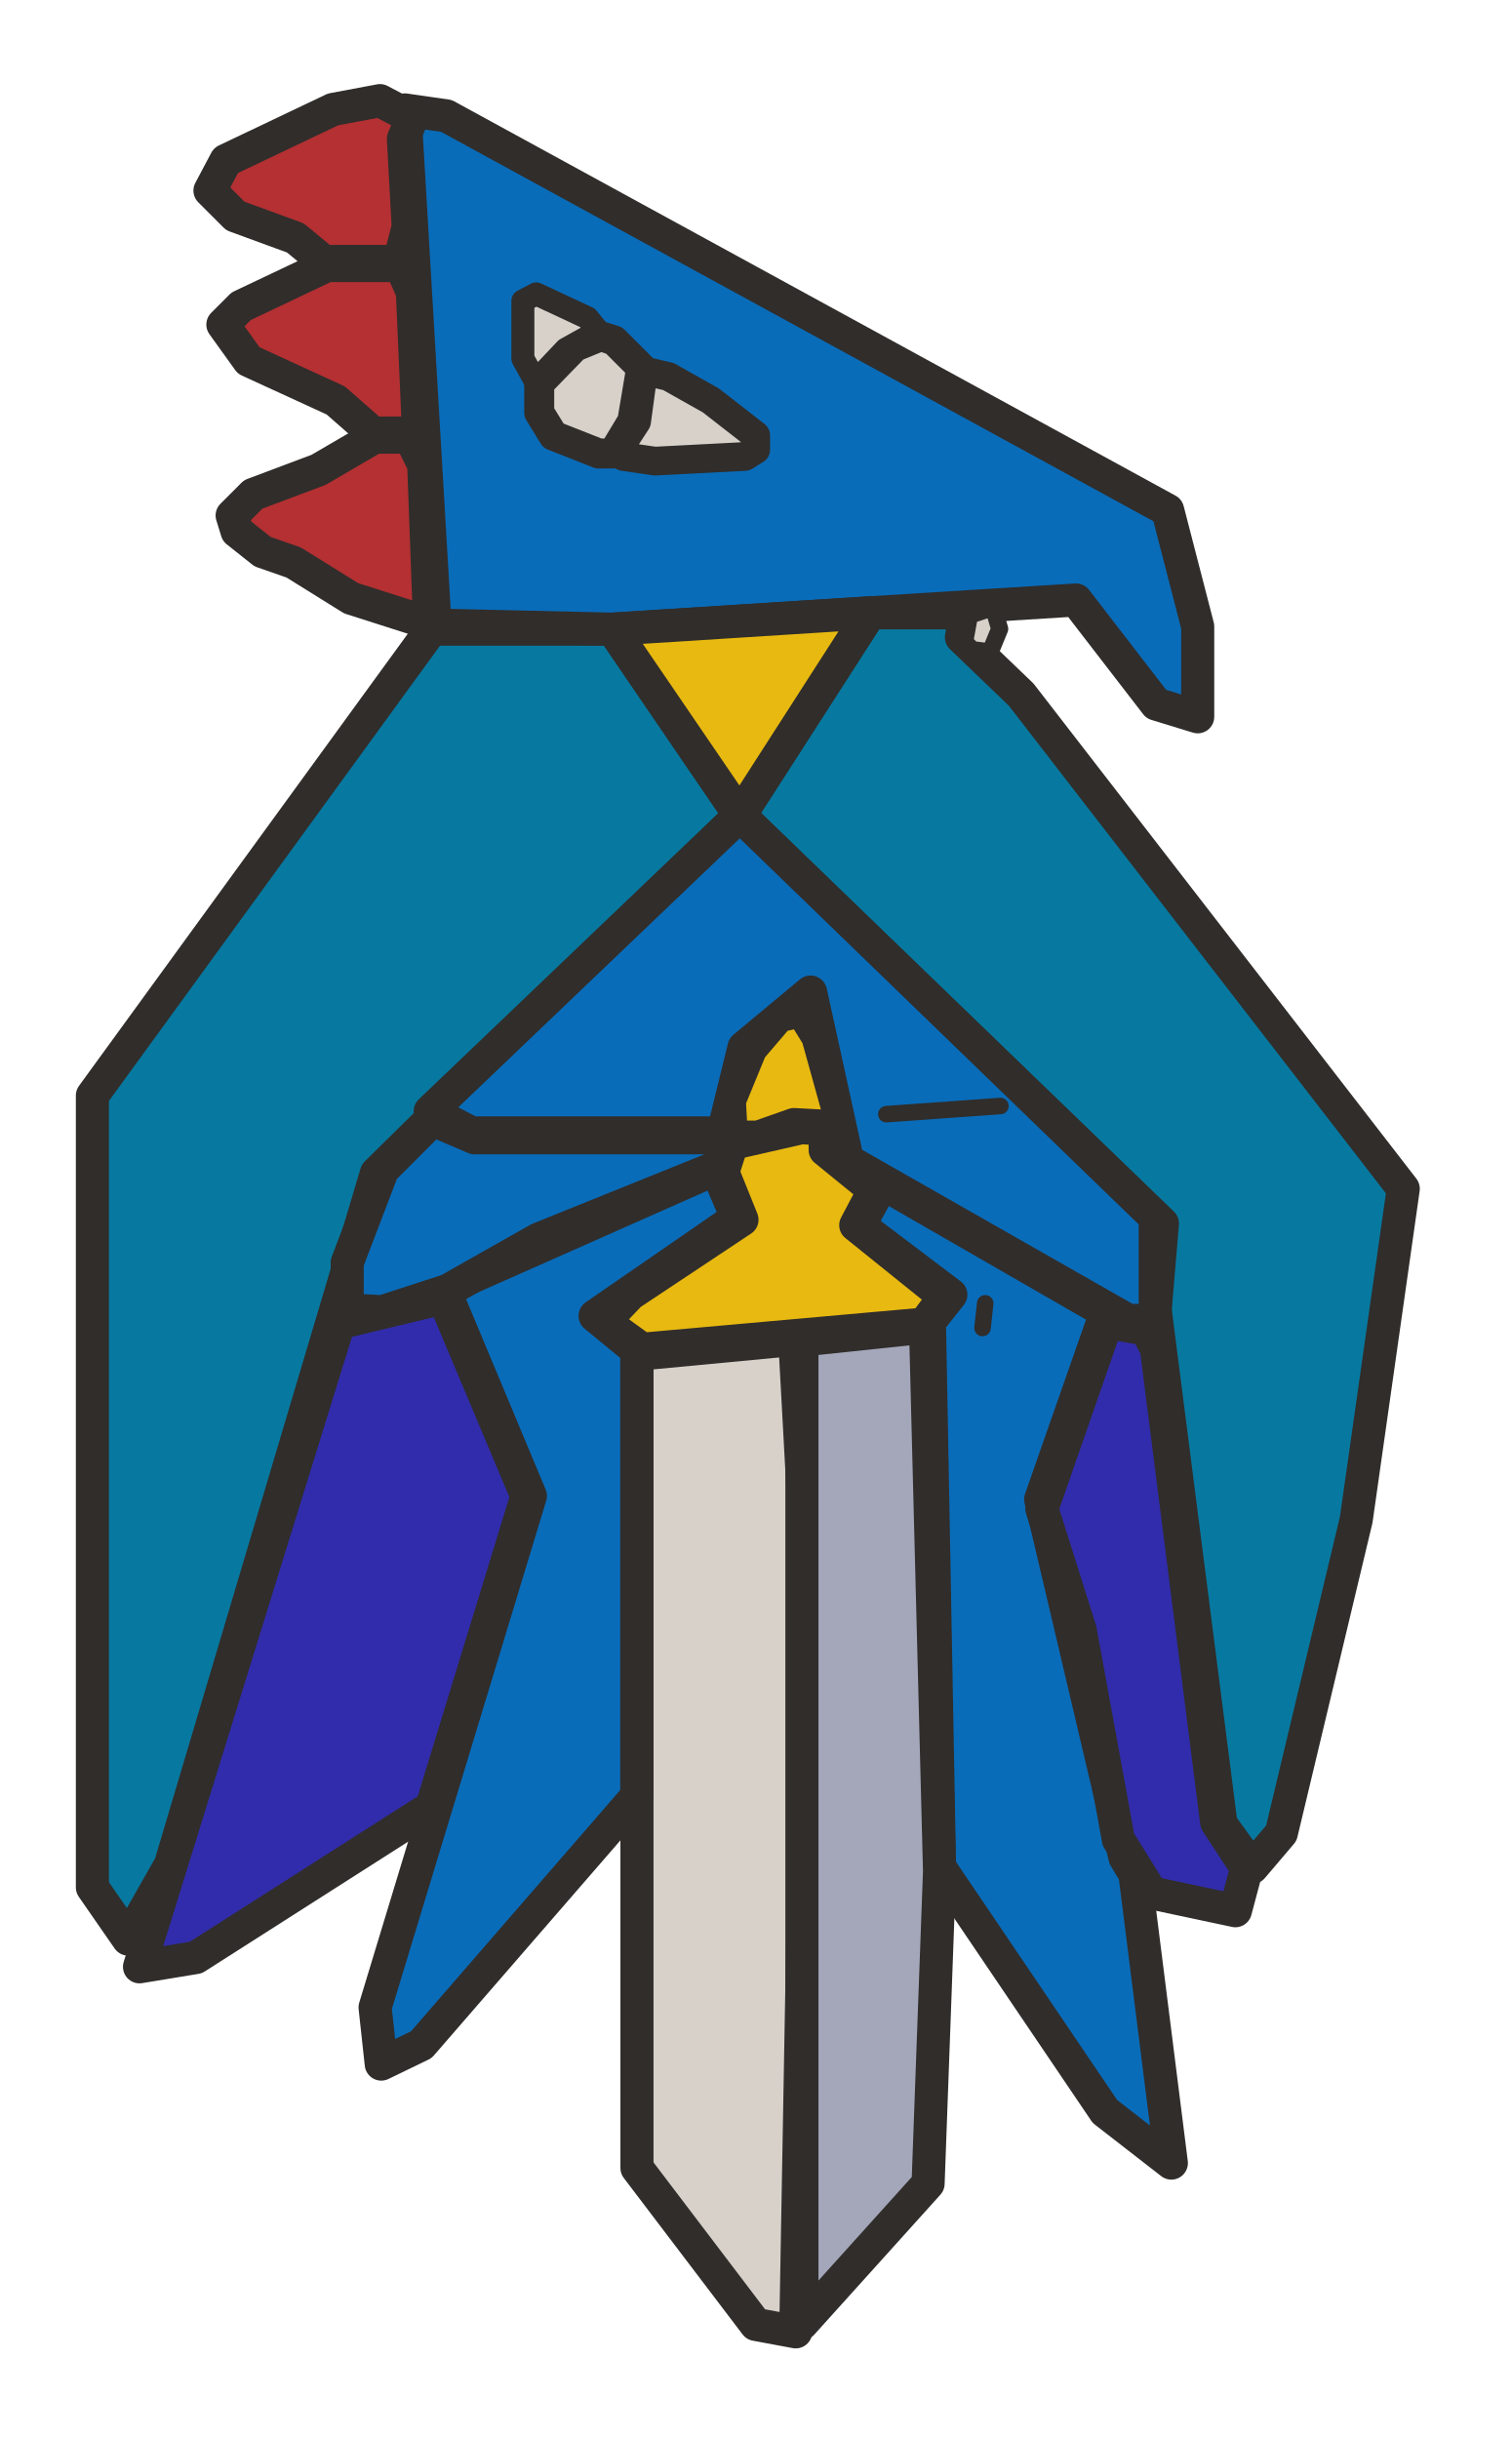
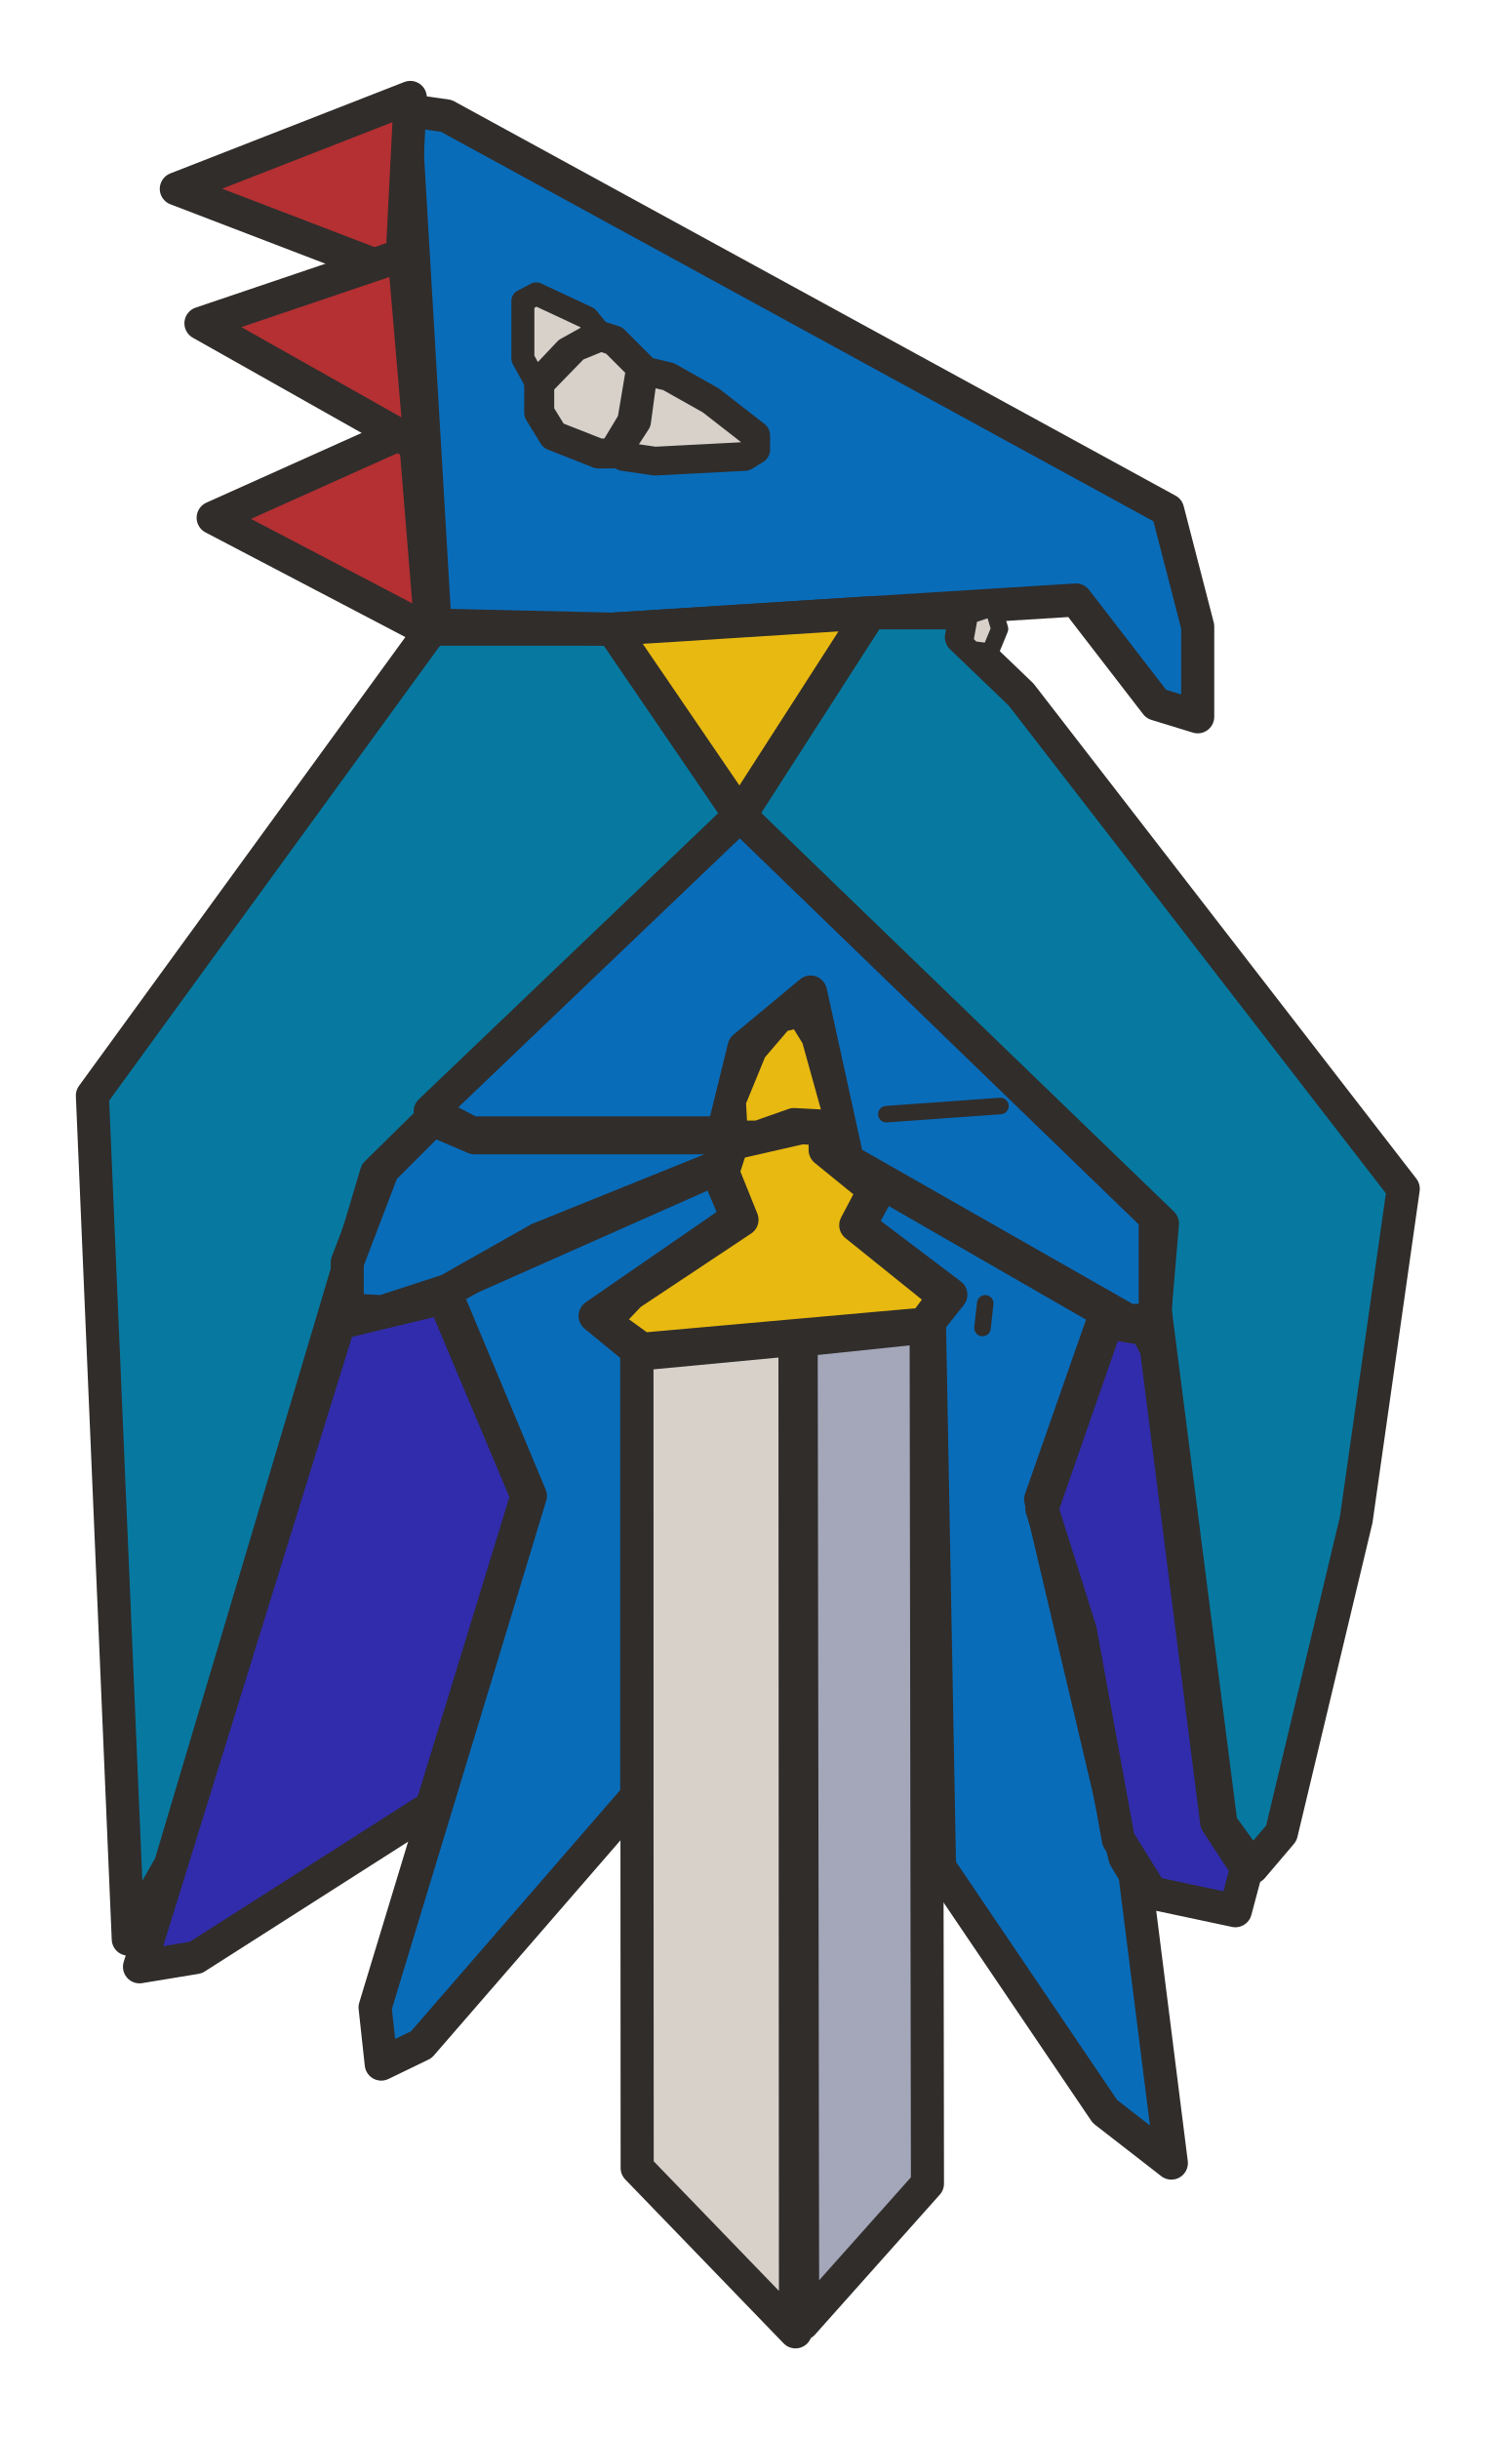
<svg xmlns="http://www.w3.org/2000/svg" viewBox="0 0 370 597" width="370" height="597" stroke-linejoin="round" stroke-linecap="round" role="img" aria-label="Altus">
-   <g id="region-164-0" data-kind="polygon" data-label="region-164-0" data-source="region-164" tabindex="0">
-     <polygon fill="#0779a0" stroke="#302d2b" stroke-width="8.1" points="150,154 105.65,154 22.62,268.16 22.62,461.98 31.4,474.64 41.73,456.43 92.15,287.14 181.11,199.59" />
+   <g id="region-164-0" data-kind="polygon" data-label="Mantello sinistro · sette lati" data-part="region-164-0" data-source="region-164" tabindex="0">
+     <polygon fill="#0779a0" stroke="#302d2b" stroke-width="8.1" points="150,154 105.65,154 22.62,268.16 31.4,474.64 41.73,456.43 92.15,287.14 181.11,199.59" />
  </g>
-   <g id="region-156-0" data-kind="polygon" data-label="region-156-0" data-source="region-156" tabindex="0">
+   <g id="region-156-0" data-kind="polygon" data-label="region-156-0" data-part="region-156-0" data-source="region-156" tabindex="0">
    <polygon fill="#0779a0" stroke="#302d2b" stroke-width="8.1" points="213,150 181.11,199.59 284.57,299.48 282.78,320.62 298.9,446.49 306.55,457.08 313.67,448.71 332,372 343.52,290.98 249.98,170.02 235.35,155.98 236.44,150" />
  </g>
-   <g id="region-025-0" data-kind="polygon" data-label="region-025-0" data-source="region-025" tabindex="0">
+   <g id="region-025-0" data-kind="polygon" data-label="region-025-0" data-part="region-025-0" data-source="region-025" tabindex="0">
    <polygon fill="#096cb9" stroke="#302d2b" stroke-width="8.1" points="99.09,26.9 106.5,153 150,154 213,150 263.4,146.86 283.05,172.34 293.2,175.45 293.2,153.35 285.84,124.88 109.28,28.37" />
  </g>
-   <g id="region-194-0" data-kind="polygon" data-label="region-194-0" data-source="region-194" tabindex="0">
+   <g id="region-194-0" data-kind="polygon" data-label="region-194-0" data-part="region-194-0" data-source="region-194" tabindex="0">
    <polygon fill="#096cb9" stroke="#302d2b" stroke-width="8.1" points="105.31,272.02 115.43,277.3 177,277.3 182.14,256.37 198.43,242.83 207.48,284.06 276.17,323.2 282.8,323.2 282.8,297.98 181.11,199.59" />
  </g>
-   <g id="region-262-0" data-kind="polygon" data-label="region-262-0" data-source="region-262" tabindex="0">
-     <polygon fill="#d7d1ca" stroke="#302d2b" stroke-width="8.1" points="155.93,331.5 155.93,530.66 185.01,568.95 194.8,570.77 198,391 194.55,327.84" />
+   <g id="region-262-0" data-kind="polygon" data-label="Lama sinistra · trapezio" data-part="region-262-0" data-source="region-262" tabindex="0">
+     <polygon fill="#d7d1ca" stroke="#302d2b" stroke-width="8.1" points="155.879,331.5 155.981,530.66 194.738,570.77 194.613,327.84" />
  </g>
-   <g id="region-257-0" data-kind="polygon" data-label="region-257-0" data-source="region-257" tabindex="0">
+   <g id="region-257-0" data-kind="polygon" data-label="region-257-0" data-part="region-257-0" data-source="region-257" tabindex="0">
    <polygon fill="#312cab" stroke="#302d2b" stroke-width="8.1" points="108.59,317.66 83.53,323.7 82.71,324.69 34.15,481.42 47.94,479.15 105.7,442.29 129,366.22" />
  </g>
-   <g id="region-243-0" data-kind="polygon" data-label="region-243-0" data-source="region-243" tabindex="0">
+   <g id="region-243-0" data-kind="polygon" data-label="region-243-0" data-part="region-243-0" data-source="region-243" tabindex="0">
    <polygon fill="#096cb9" stroke="#302d2b" stroke-width="8.1" points="216,289.63 210.4,299.98 232.77,316.9 227.53,323.51 230,457 270.49,516.83 286.75,529.46 277.83,458.7 275.39,454.65 254.75,367.01 270.79,321.18" />
  </g>
-   <g id="region-239-0" data-kind="polygon" data-label="region-239-0" data-source="region-239" tabindex="0">
+   <g id="region-239-0" data-kind="polygon" data-label="region-239-0" data-part="region-239-0" data-source="region-239" tabindex="0">
    <polygon fill="#096cb9" stroke="#302d2b" stroke-width="8.1" points="175.32,286.06 108.71,315.6 129.84,366.15 91.82,491.36 93.33,505.23 103.14,500.48 155.88,439.67 155.88,330.47 145.68,322.1 180.44,298.11" />
  </g>
-   <g id="region-263-0" data-kind="polygon" data-label="region-263-0" data-source="region-263" tabindex="0">
-     <polygon fill="#a4a7ba" stroke="#302d2b" stroke-width="8.1" points="226.57,324.82 196.31,328.01 196.31,568.76 227.2,534.49 230,458" />
+   <g id="region-263-0" data-kind="polygon" data-label="Lama destra · trapezio" data-part="region-263-0" data-source="region-263" tabindex="0">
+     <polygon fill="#a4a7ba" stroke="#302d2b" stroke-width="8.1" points="226.727,324.82 196.129,328.01 196.491,568.76 227.042,534.49" />
  </g>
-   <g id="region-261-0" data-kind="polygon" data-label="region-261-0" data-source="region-261" tabindex="0">
+   <g id="region-261-0" data-kind="polygon" data-label="region-261-0" data-part="region-261-0" data-source="region-261" tabindex="0">
    <polygon fill="#312cab" stroke="#302d2b" stroke-width="8.1" points="270.93,323.7 255.05,369.3 264.44,399.06 273.78,450.27 281.9,463.33 302.42,467.69 305.2,457.27 297.84,446.04 283.1,330.17 280.64,325.34" />
  </g>
-   <g id="region-235-0" data-kind="polygon" data-label="region-235-0" data-source="region-235" tabindex="0">
+   <g id="region-235-0" data-kind="polygon" data-label="region-235-0" data-part="region-235-0" data-source="region-235" tabindex="0">
    <polygon fill="#e8b910" stroke="#302d2b" stroke-width="8.1" points="231.24,317.39 209.49,299.89 214.03,291.28 202,281.49 202,276.35 196.18,276.03 179.2,279.9 176.95,286.92 181.64,298.56 154.23,316.78 147.85,323.5 157.2,330.26 226.28,324.1" />
  </g>
-   <g id="region-234-0" data-kind="polygon" data-label="region-234-0" data-source="region-234" tabindex="0">
+   <g id="region-234-0" data-kind="polygon" data-label="region-234-0" data-part="region-234-0" data-source="region-234" tabindex="0">
    <polygon fill="#096cb9" stroke="#302d2b" stroke-width="8.1" points="85,320.6 93.59,321.07 109.69,315.83 131.9,303.27 175.65,285.62 179.32,278.5 116.16,278.5 105.9,274.1 93.68,286.32 85,309.04" />
  </g>
-   <g id="region-160-0" data-kind="polygon" data-label="Colletto triangolare" data-source="region-160" tabindex="0">
+   <g id="region-160-0" data-kind="polygon" data-label="Colletto triangolare" data-part="region-160-0" data-source="region-160" tabindex="0">
    <polygon fill="#e8b910" stroke="#302d2b" stroke-width="8.1" points="150,154 213,150 181.11,199.59" />
  </g>
-   <g id="region-120-0" data-kind="polygon" data-label="region-120-0" data-source="region-120" tabindex="0">
-     <polygon fill="#b43032" stroke="#302d2b" stroke-width="8.1" points="56.83,126.17 58.04,130.08 64.28,135.03 71.89,137.68 85.96,146.44 105.16,152.57 103.73,113.72 100.39,107 91.71,107 78,115 61.98,121.02" />
+   <g id="region-120-0" data-kind="polygon" data-label="Piuma inferiore · triangolo" data-part="region-120-0" data-source="region-120" tabindex="0">
+     <polygon fill="#b43032" stroke="#302d2b" stroke-width="8.1" points="52.184,126.731 105.562,154.684 101.475,104.6" />
  </g>
-   <g id="region-018-0" data-kind="polygon" data-label="region-018-0" data-source="region-018" tabindex="0">
-     <polygon fill="#b43032" stroke="#302d2b" stroke-width="8.1" points="100.91,28.8 93.02,24.63 81.52,26.79 55.31,39.27 51.4,46.65 57.61,52.86 72.31,58.24 79.28,64 97.75,64 99.93,55.54 98.76,34" />
+   <g id="region-018-0" data-kind="polygon" data-label="Piuma superiore · triangolo" data-part="region-018-0" data-source="region-018" tabindex="0">
+     <polygon fill="#b43032" stroke="#302d2b" stroke-width="8.1" points="100.437,23.851 43.161,46.224 98.237,67.332" />
  </g>
-   <g id="region-064-0" data-kind="polygon" data-label="region-064-0" data-source="region-064" tabindex="0">
-     <polygon fill="#b43032" stroke="#302d2b" stroke-width="8.1" points="54.56,79.44 60.88,88.24 82.19,98.02 91.29,106 102.46,106 100.96,71.52 98.12,65 80.03,65 59.04,74.96" />
+   <g id="region-064-0" data-kind="polygon" data-label="Piuma centrale · triangolo" data-part="region-064-0" data-source="region-064" tabindex="0">
+     <polygon fill="#b43032" stroke="#302d2b" stroke-width="8.1" points="49.193,79.136 102.959,109.463 98.929,62.303" />
  </g>
-   <g id="region-223-0" data-kind="polygon" data-label="region-223-0" data-source="region-223" tabindex="0">
+   <g id="region-223-0" data-kind="polygon" data-label="region-223-0" data-part="region-223-0" data-source="region-223" tabindex="0">
    <polygon fill="#e8b910" stroke="#302d2b" stroke-width="7.439" points="196.12,247.72 190.78,248.97 184.06,256.83 178.88,269.44 179.35,278 185.59,278 194.33,274.93 202.86,275.39 205.44,273.8 199.9,253.86" />
  </g>
-   <g id="region-085-0" data-kind="polygon" data-label="region-085-0" data-source="region-085" tabindex="0">
+   <g id="region-085-0" data-kind="polygon" data-label="region-085-0" data-part="region-085-0" data-source="region-085" tabindex="0">
    <polygon fill="#d7d1ca" stroke="#302d2b" stroke-width="7.344" points="147.04,82.29 140.71,84.89 132,93.84 132,100.98 135.49,106.65 146.54,111 150.03,111 154.79,103.11 156.99,89.99 150.33,83.33" />
  </g>
-   <g id="region-100-0" data-kind="polygon" data-label="region-100-0" data-source="region-100" tabindex="0">
+   <g id="region-100-0" data-kind="polygon" data-label="region-100-0" data-part="region-100-0" data-source="region-100" tabindex="0">
    <polygon fill="#d7d1ca" stroke="#302d2b" stroke-width="7.034" points="151.86,109.29 152.65,111.75 160.32,112.87 182.33,111.73 185,110.07 185,106.56 174,98 163.64,92.17 158.93,91.07 157.25,92.75 155.84,103.17" />
  </g>
-   <g id="region-073-0" data-kind="polygon" data-label="region-073-0" data-source="region-073" tabindex="0">
+   <g id="region-073-0" data-kind="polygon" data-label="region-073-0" data-part="region-073-0" data-source="region-073" tabindex="0">
    <polygon fill="#d7d1ca" stroke="#302d2b" stroke-width="5.63" points="131.26,71.93 128,73.66 128,87.78 131.07,93.35 138.53,85.46 146.47,81.04 143.81,77.79" />
  </g>
-   <g id="region-156-color-1-0" data-kind="polygon" data-label="region-156-color-1-0" data-source="region-156-color-1" tabindex="0">
+   <g id="region-156-color-1-0" data-kind="polygon" data-label="region-156-color-1-0" data-part="region-156-color-1-0" data-source="region-156-color-1" tabindex="0">
    <polygon fill="#d7d1ca" stroke="#302d2b" stroke-width="4.199" points="243.17,148.68 237.34,150.59 236.14,157.14 238.03,159.03 242.41,159.57 244.72,153.94" />
  </g>
-   <g id="ink-detail-0" data-kind="polyline" data-label="ink-detail-0" data-source="interior-ink" tabindex="0">
+   <g id="ink-detail-0" data-kind="polyline" data-label="ink-detail-0" data-part="ink-detail-0" data-source="interior-ink" tabindex="0">
    <polyline fill="none" stroke="#302d2b" stroke-width="4.05" points="244.908,270.719 216.98,272.718" />
  </g>
-   <g id="ink-detail-1" data-kind="polyline" data-label="ink-detail-1" data-source="interior-ink" tabindex="0">
+   <g id="ink-detail-1" data-kind="polyline" data-label="ink-detail-1" data-part="ink-detail-1" data-source="interior-ink" tabindex="0">
    <polyline fill="none" stroke="#302d2b" stroke-width="4.05" points="241.183,319.02 240.523,325.057" />
  </g>
</svg>
